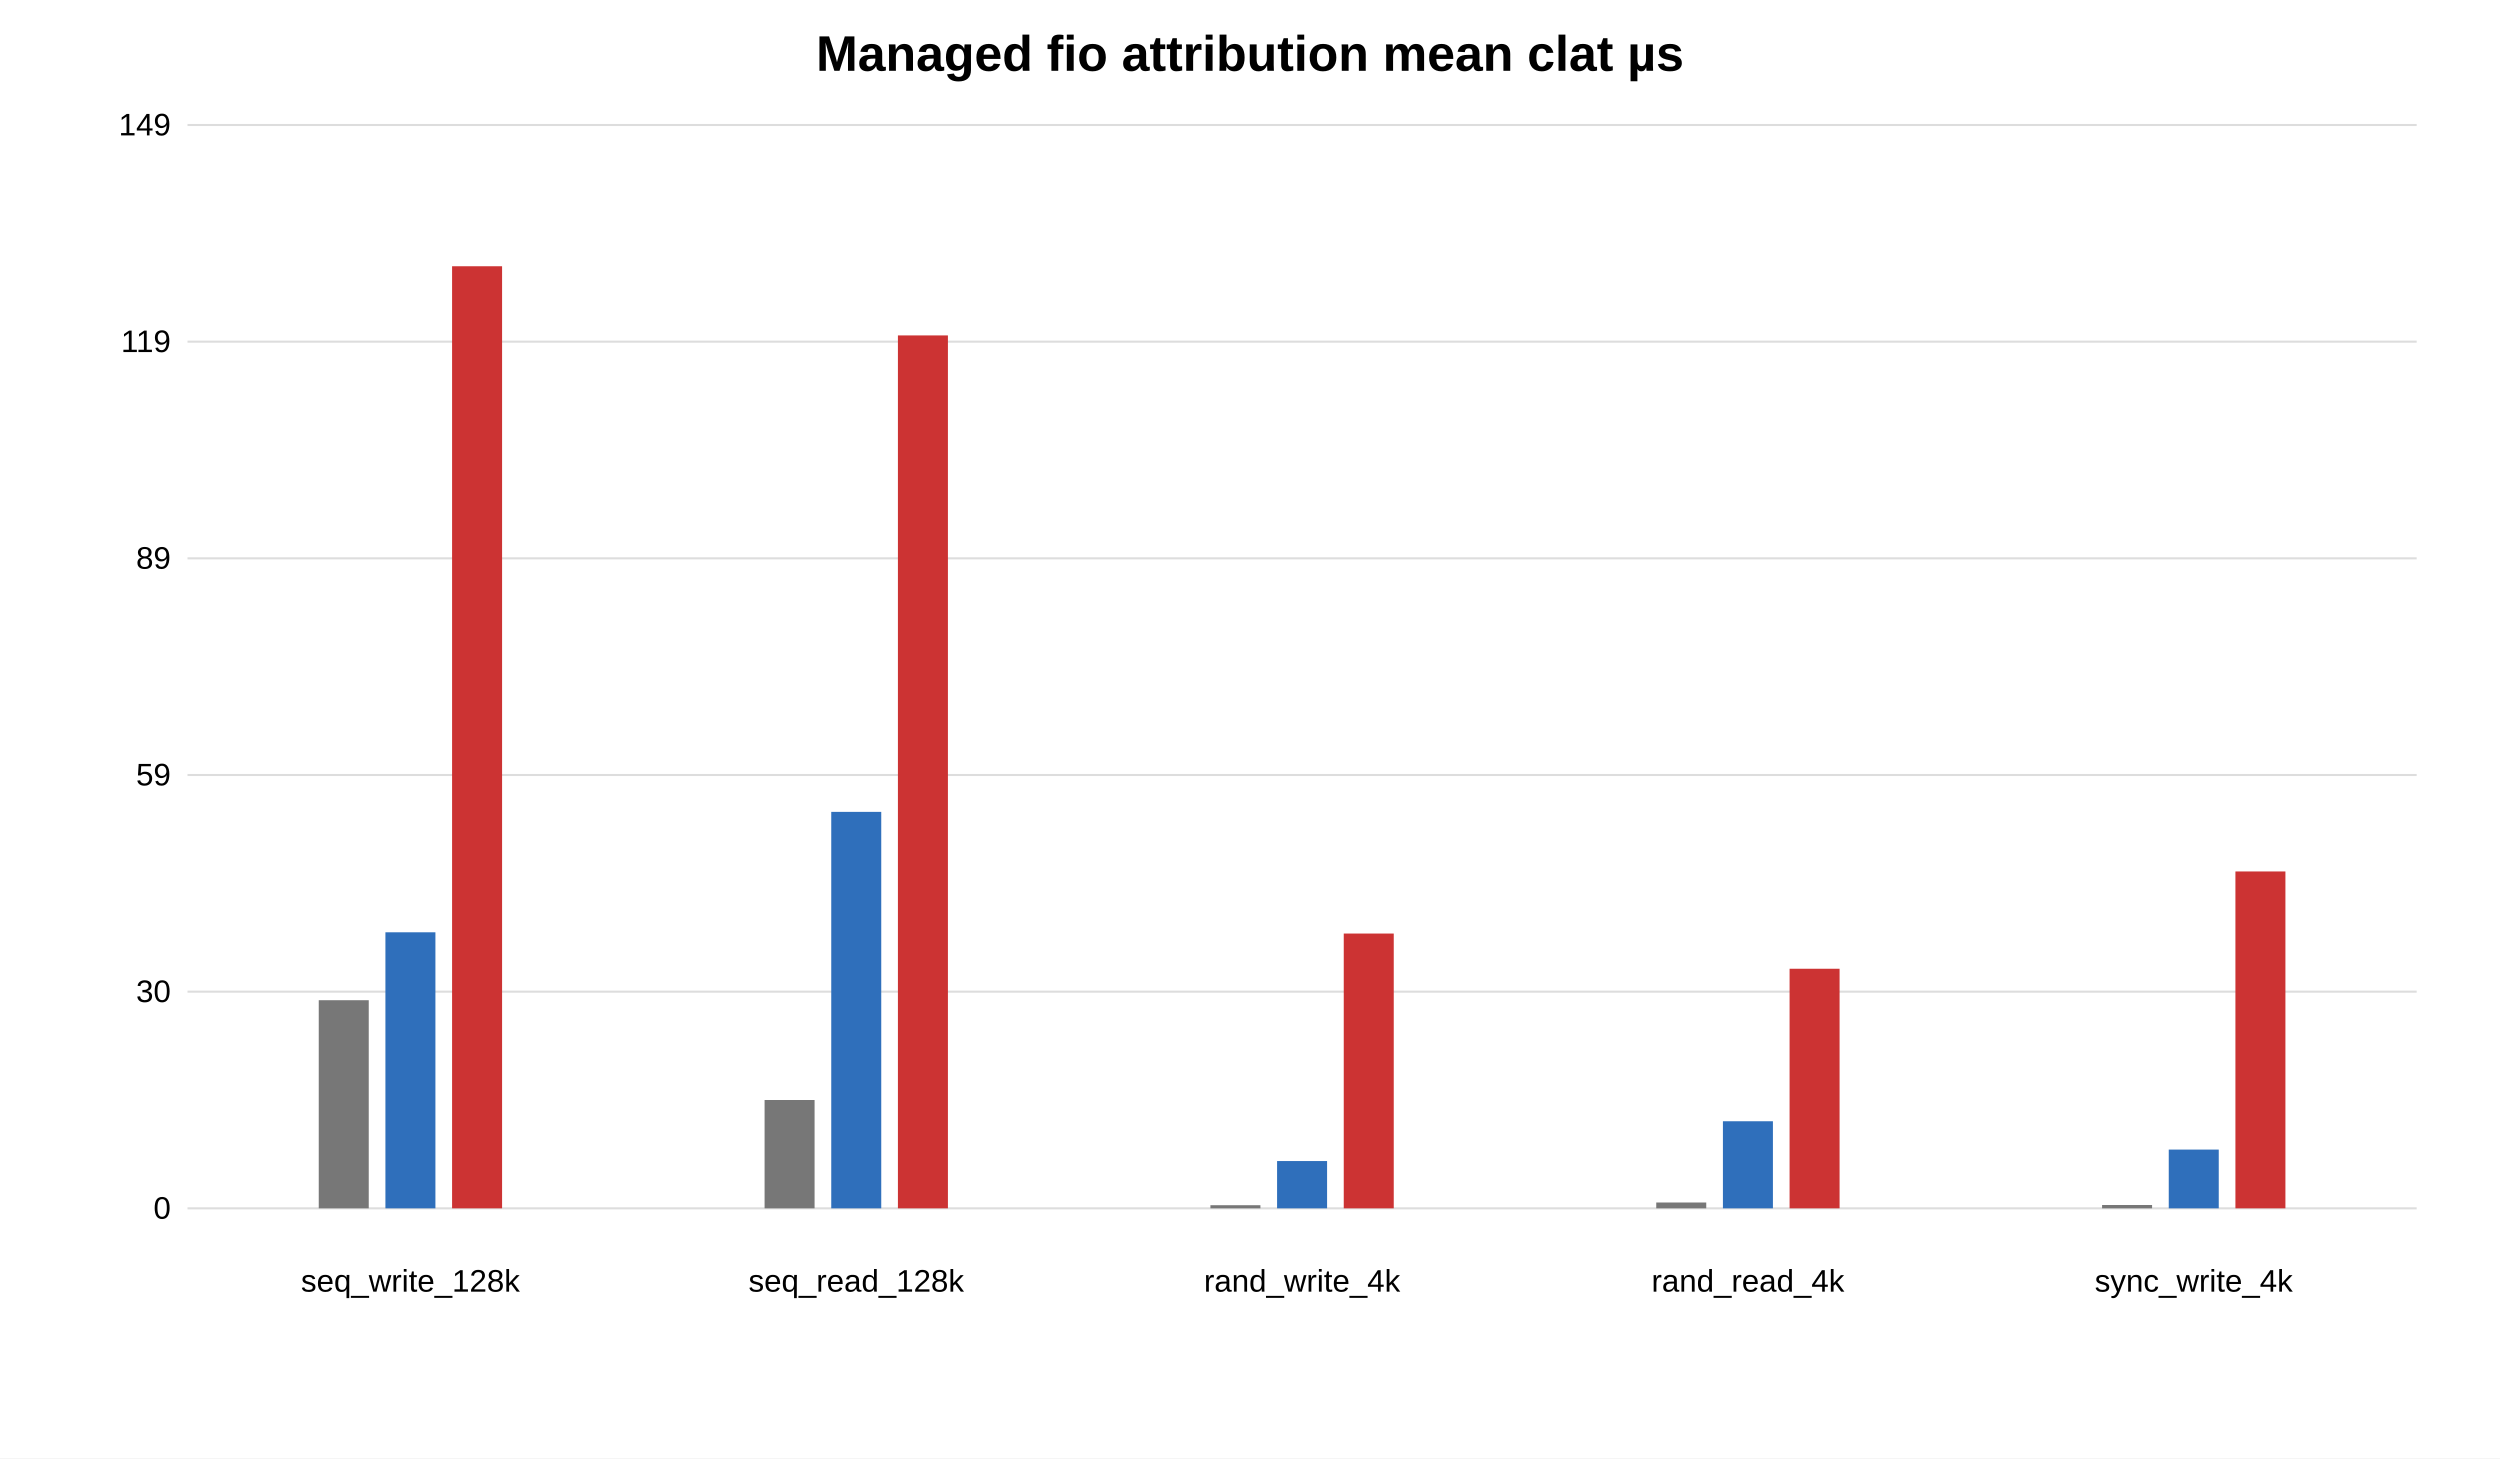
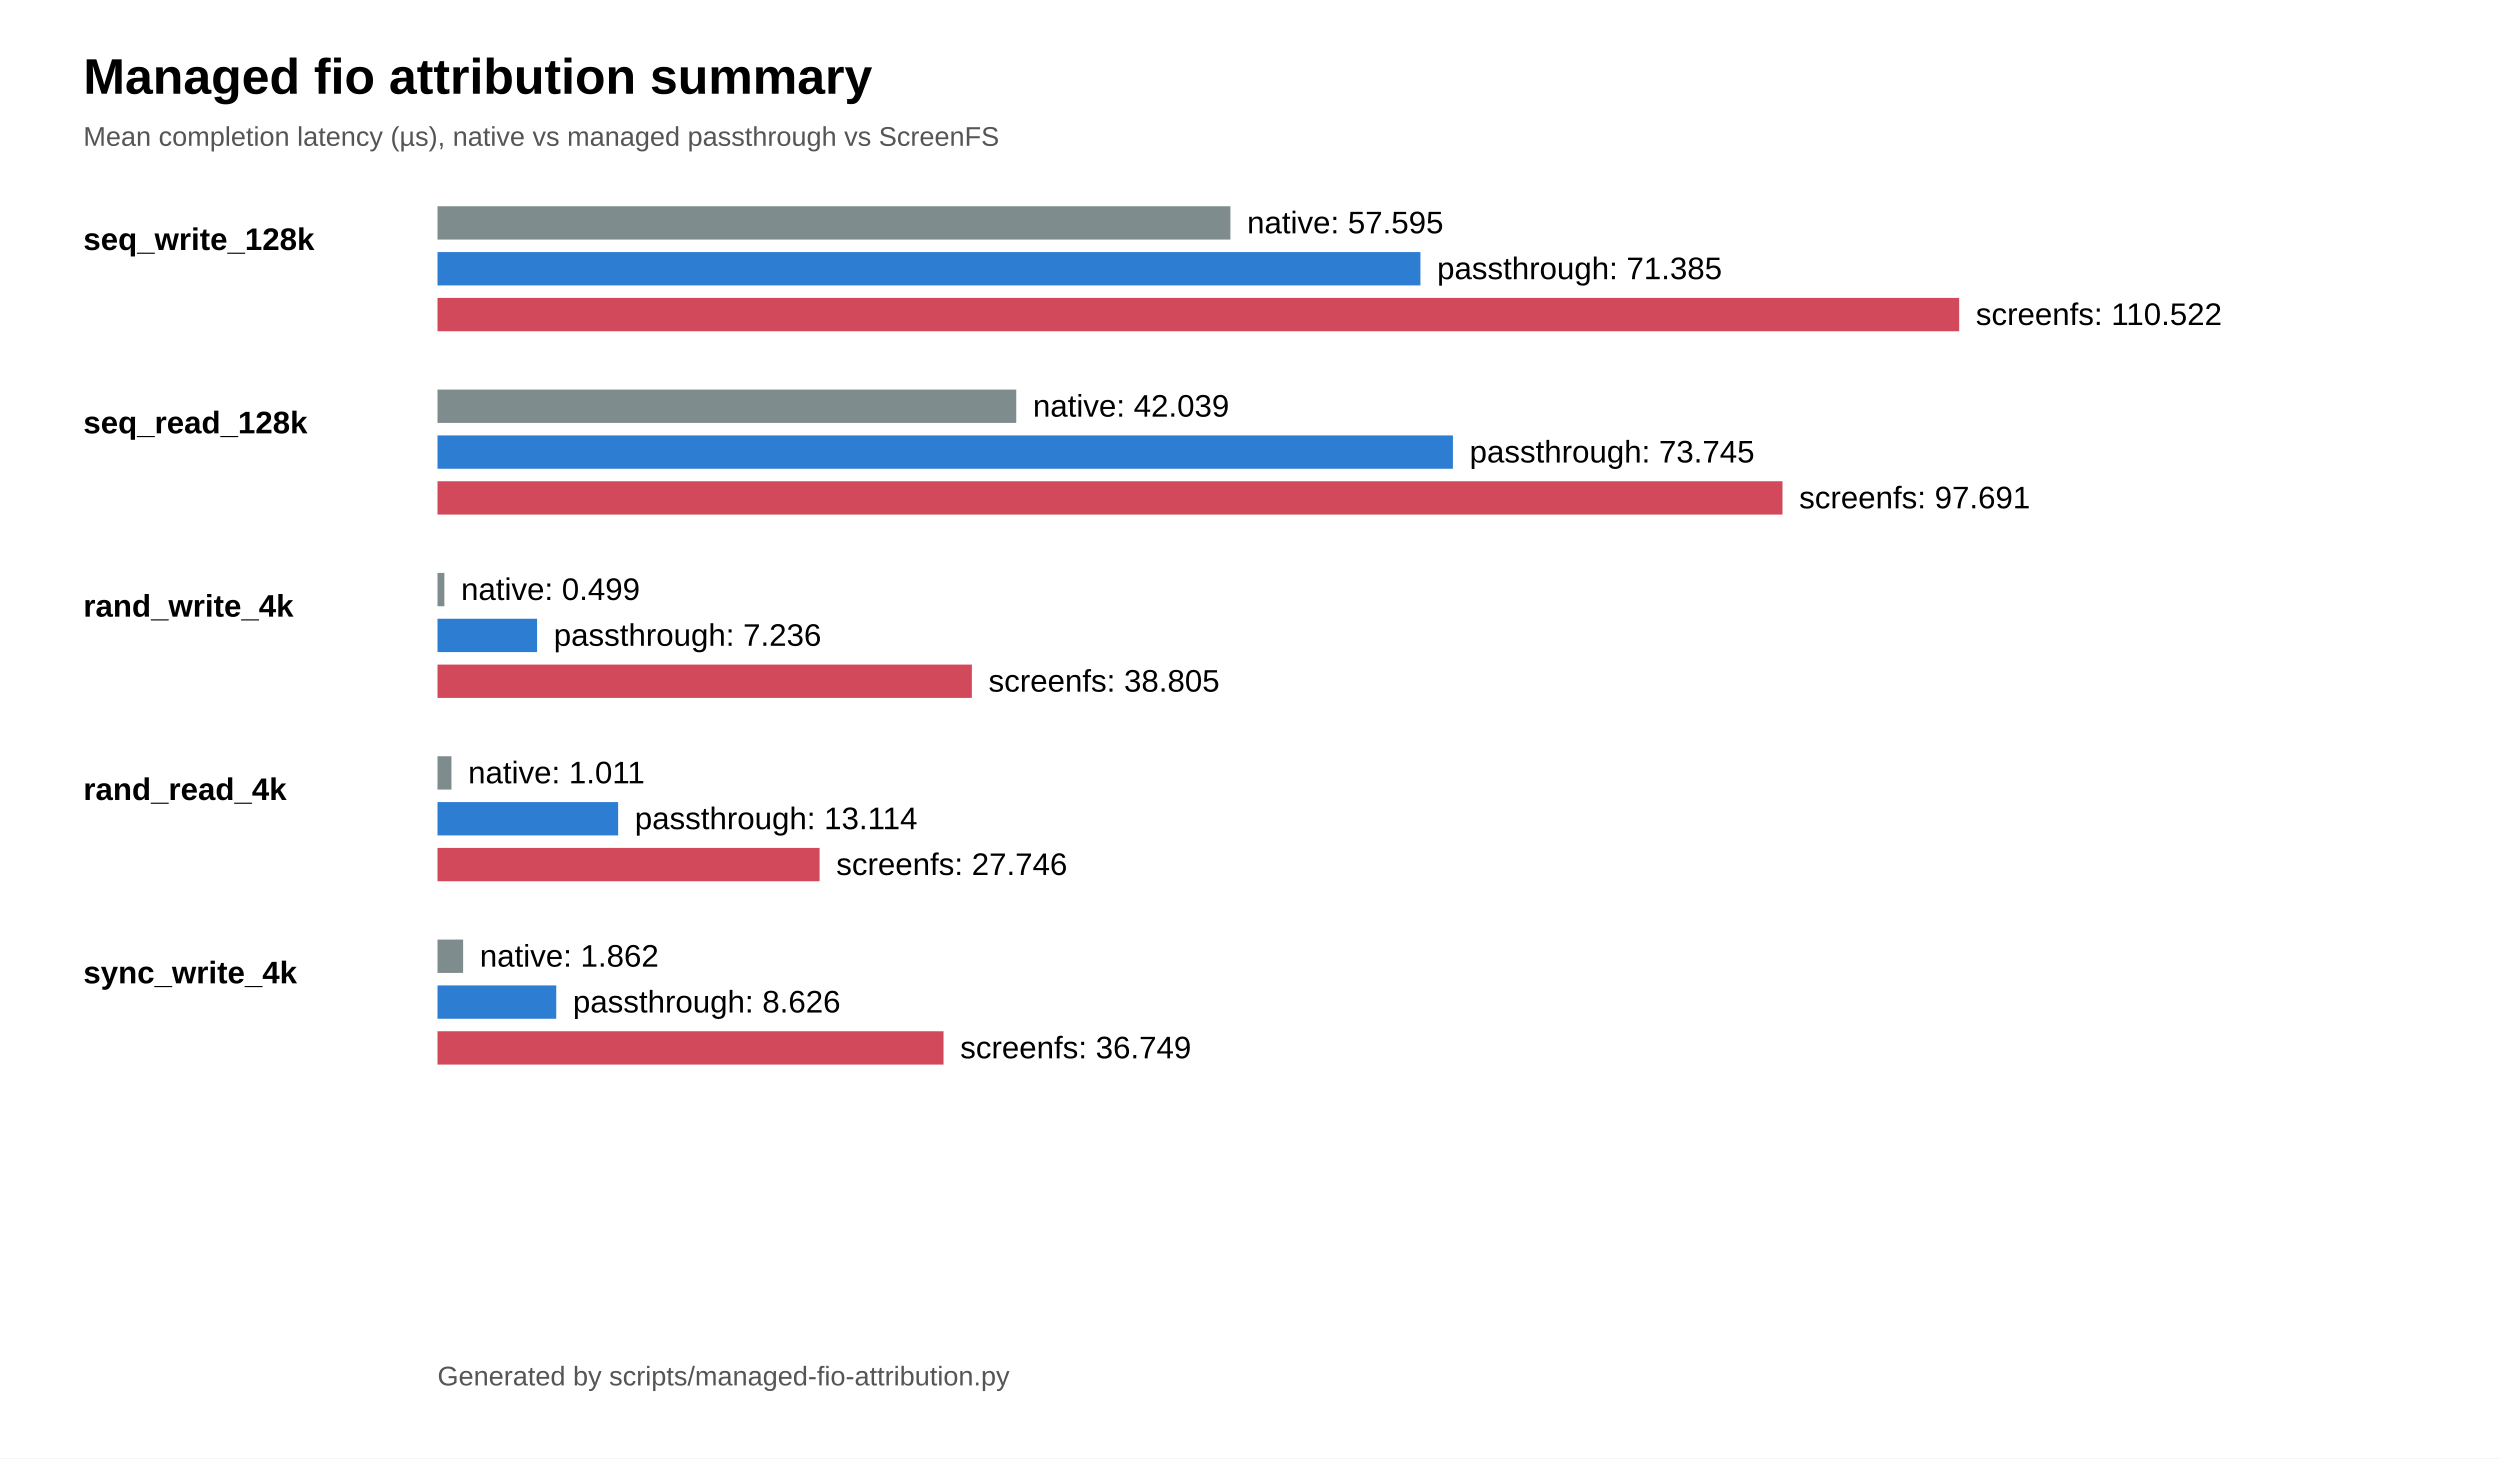
<svg xmlns="http://www.w3.org/2000/svg" width="1200" height="700" viewBox="0 0 1200 700">
  <rect width="100%" height="100%" fill="white" />
-   <style>text{font-family:Arial,sans-serif;font-size:15px}.title{font-size:24px;font-weight:bold}</style>
-   <text x="600.0" y="34" text-anchor="middle" class="title">Managed fio attribution mean clat µs</text>
-   <line x1="90" y1="580.0" x2="1160" y2="580.0" stroke="#ddd" />
-   <text x="82" y="585.0" text-anchor="end">0</text>
-   <line x1="90" y1="476.0" x2="1160" y2="476.0" stroke="#ddd" />
-   <text x="82" y="481.0" text-anchor="end">30</text>
-   <line x1="90" y1="372.0" x2="1160" y2="372.0" stroke="#ddd" />
-   <text x="82" y="377.0" text-anchor="end">59</text>
-   <line x1="90" y1="268.0" x2="1160" y2="268.0" stroke="#ddd" />
-   <text x="82" y="273.0" text-anchor="end">89</text>
-   <line x1="90" y1="164.0" x2="1160" y2="164.0" stroke="#ddd" />
-   <text x="82" y="169.0" text-anchor="end">119</text>
-   <line x1="90" y1="60.0" x2="1160" y2="60.0" stroke="#ddd" />
-   <text x="82" y="65.0" text-anchor="end">149</text>
-   <text x="197.0" y="620" text-anchor="middle">seq_write_128k</text>
-   <rect x="153.0" y="480.1" width="24" height="99.9" fill="#777777" />
-   <rect x="185.0" y="447.5" width="24" height="132.5" fill="#2f6fbb" />
-   <rect x="217.0" y="127.8" width="24" height="452.2" fill="#cc3333" />
-   <text x="411.0" y="620" text-anchor="middle">seq_read_128k</text>
-   <rect x="367.0" y="528.0" width="24" height="52.0" fill="#777777" />
-   <rect x="399.0" y="389.7" width="24" height="190.3" fill="#2f6fbb" />
-   <rect x="431.0" y="161.0" width="24" height="419.0" fill="#cc3333" />
-   <text x="625.0" y="620" text-anchor="middle">rand_write_4k</text>
-   <rect x="581.0" y="578.5" width="24" height="1.5" fill="#777777" />
-   <rect x="613.0" y="557.3" width="24" height="22.7" fill="#2f6fbb" />
-   <rect x="645.0" y="448.1" width="24" height="131.9" fill="#cc3333" />
-   <text x="839.0" y="620" text-anchor="middle">rand_read_4k</text>
-   <rect x="795.0" y="577.2" width="24" height="2.8" fill="#777777" />
-   <rect x="827.0" y="538.2" width="24" height="41.8" fill="#2f6fbb" />
-   <rect x="859.0" y="465.0" width="24" height="115.0" fill="#cc3333" />
-   <text x="1053.0" y="620" text-anchor="middle">sync_write_4k</text>
-   <rect x="1009.0" y="578.4" width="24" height="1.6" fill="#777777" />
-   <rect x="1041.0" y="551.8" width="24" height="28.2" fill="#2f6fbb" />
-   <rect x="1073.0" y="418.3" width="24" height="161.7" fill="#cc3333" />
+   <style>text{font-family:Arial,sans-serif;font-size:15px}.title{font-size:24px;font-weight:700}.label{font-weight:700}.small{font-size:13px;fill:#555}</style>
+   <text class="title" x="40" y="45">Managed fio attribution summary</text>
+   <text class="small" x="40" y="70">Mean completion latency (µs), native vs managed passthrough vs ScreenFS</text>
+   <text class="label" x="40" y="120">seq_write_128k</text>
+   <rect x="210" y="99" width="380.6" height="16" fill="#7f8c8d" />
+   <text x="598.6" y="112">native: 57.595</text>
+   <rect x="210" y="121" width="471.8" height="16" fill="#2d7dd2" />
+   <text x="689.8" y="134">passthrough: 71.385</text>
+   <rect x="210" y="143" width="730.4" height="16" fill="#d1495b" />
+   <text x="948.4" y="156">screenfs: 110.522</text>
+   <text class="label" x="40" y="208">seq_read_128k</text>
+   <rect x="210" y="187" width="277.8" height="16" fill="#7f8c8d" />
+   <text x="495.8" y="200">native: 42.039</text>
+   <rect x="210" y="209" width="487.4" height="16" fill="#2d7dd2" />
+   <text x="705.4" y="222">passthrough: 73.745</text>
+   <rect x="210" y="231" width="645.6" height="16" fill="#d1495b" />
+   <text x="863.6" y="244">screenfs: 97.691</text>
+   <text class="label" x="40" y="296">rand_write_4k</text>
+   <rect x="210" y="275" width="3.3" height="16" fill="#7f8c8d" />
+   <text x="221.3" y="288">native: 0.499</text>
+   <rect x="210" y="297" width="47.8" height="16" fill="#2d7dd2" />
+   <text x="265.8" y="310">passthrough: 7.236</text>
+   <rect x="210" y="319" width="256.5" height="16" fill="#d1495b" />
+   <text x="474.5" y="332">screenfs: 38.805</text>
+   <text class="label" x="40" y="384">rand_read_4k</text>
+   <rect x="210" y="363" width="6.7" height="16" fill="#7f8c8d" />
+   <text x="224.7" y="376">native: 1.011</text>
+   <rect x="210" y="385" width="86.7" height="16" fill="#2d7dd2" />
+   <text x="304.7" y="398">passthrough: 13.114</text>
+   <rect x="210" y="407" width="183.4" height="16" fill="#d1495b" />
+   <text x="401.4" y="420">screenfs: 27.746</text>
+   <text class="label" x="40" y="472">sync_write_4k</text>
+   <rect x="210" y="451" width="12.3" height="16" fill="#7f8c8d" />
+   <text x="230.3" y="464">native: 1.862</text>
+   <rect x="210" y="473" width="57.0" height="16" fill="#2d7dd2" />
+   <text x="275.0" y="486">passthrough: 8.626</text>
+   <rect x="210" y="495" width="242.9" height="16" fill="#d1495b" />
+   <text x="460.9" y="508">screenfs: 36.749</text>
+   <text class="small" x="210" y="665">Generated by scripts/managed-fio-attribution.py</text>
</svg>
